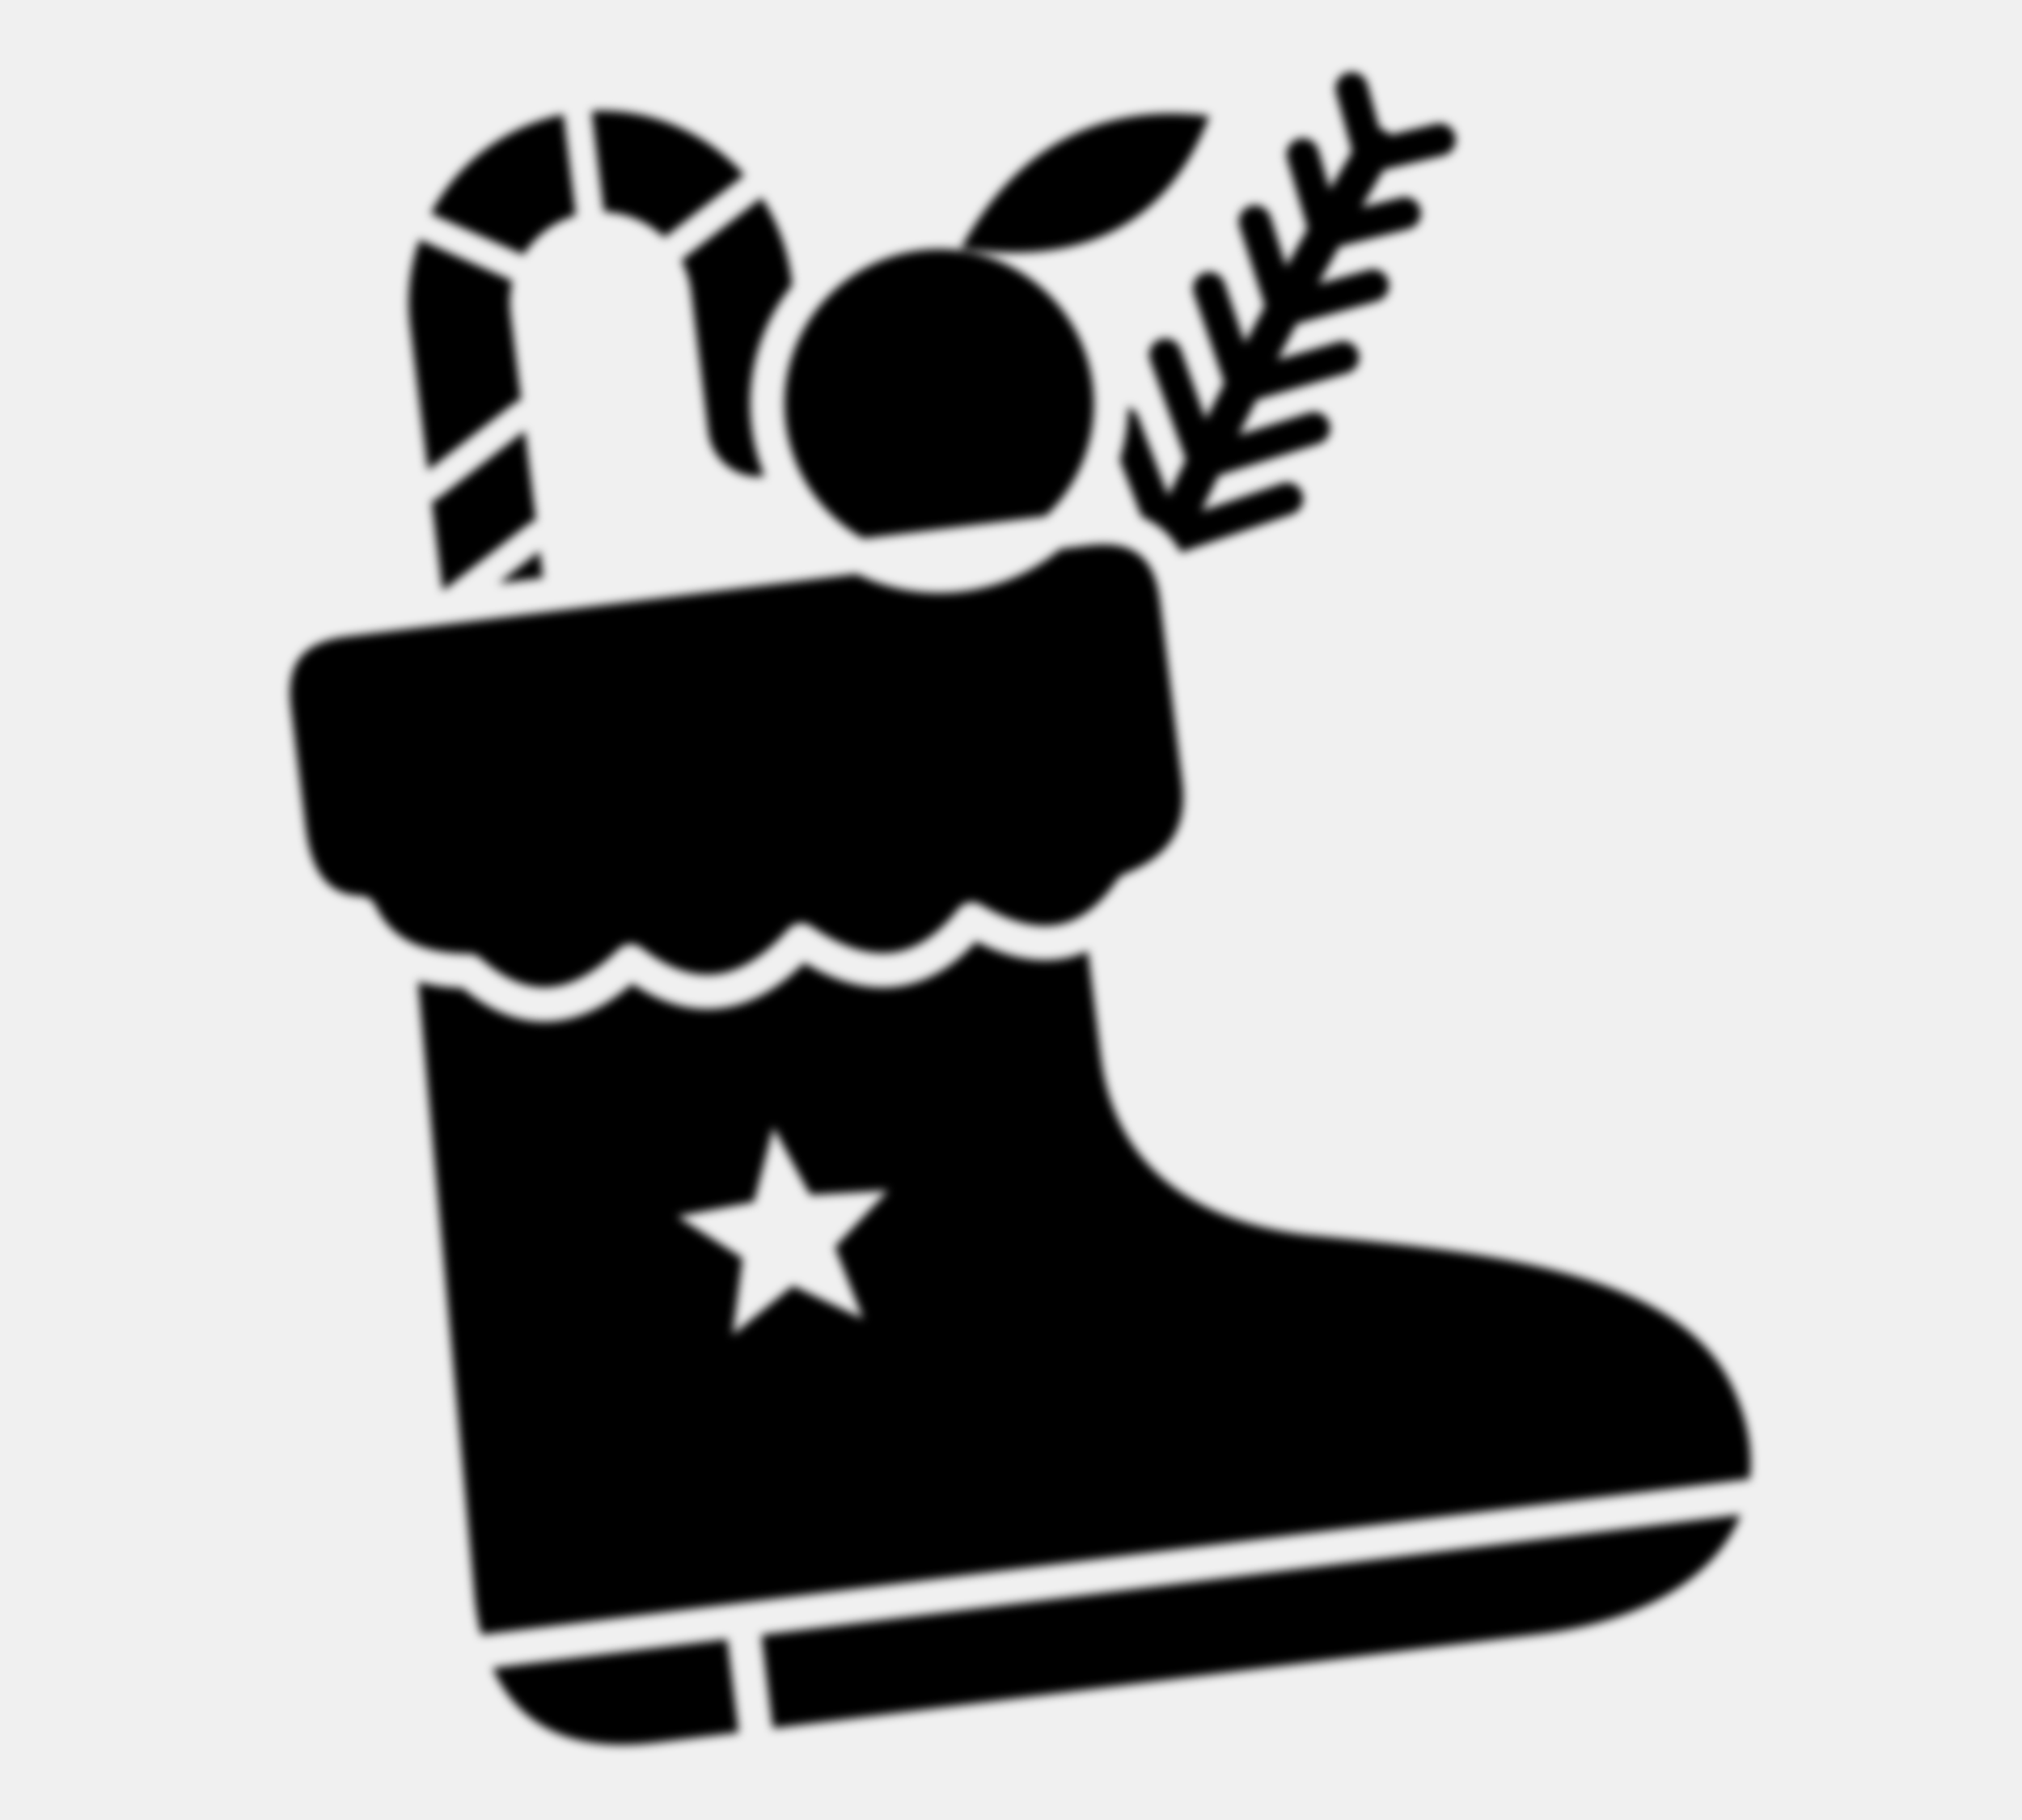
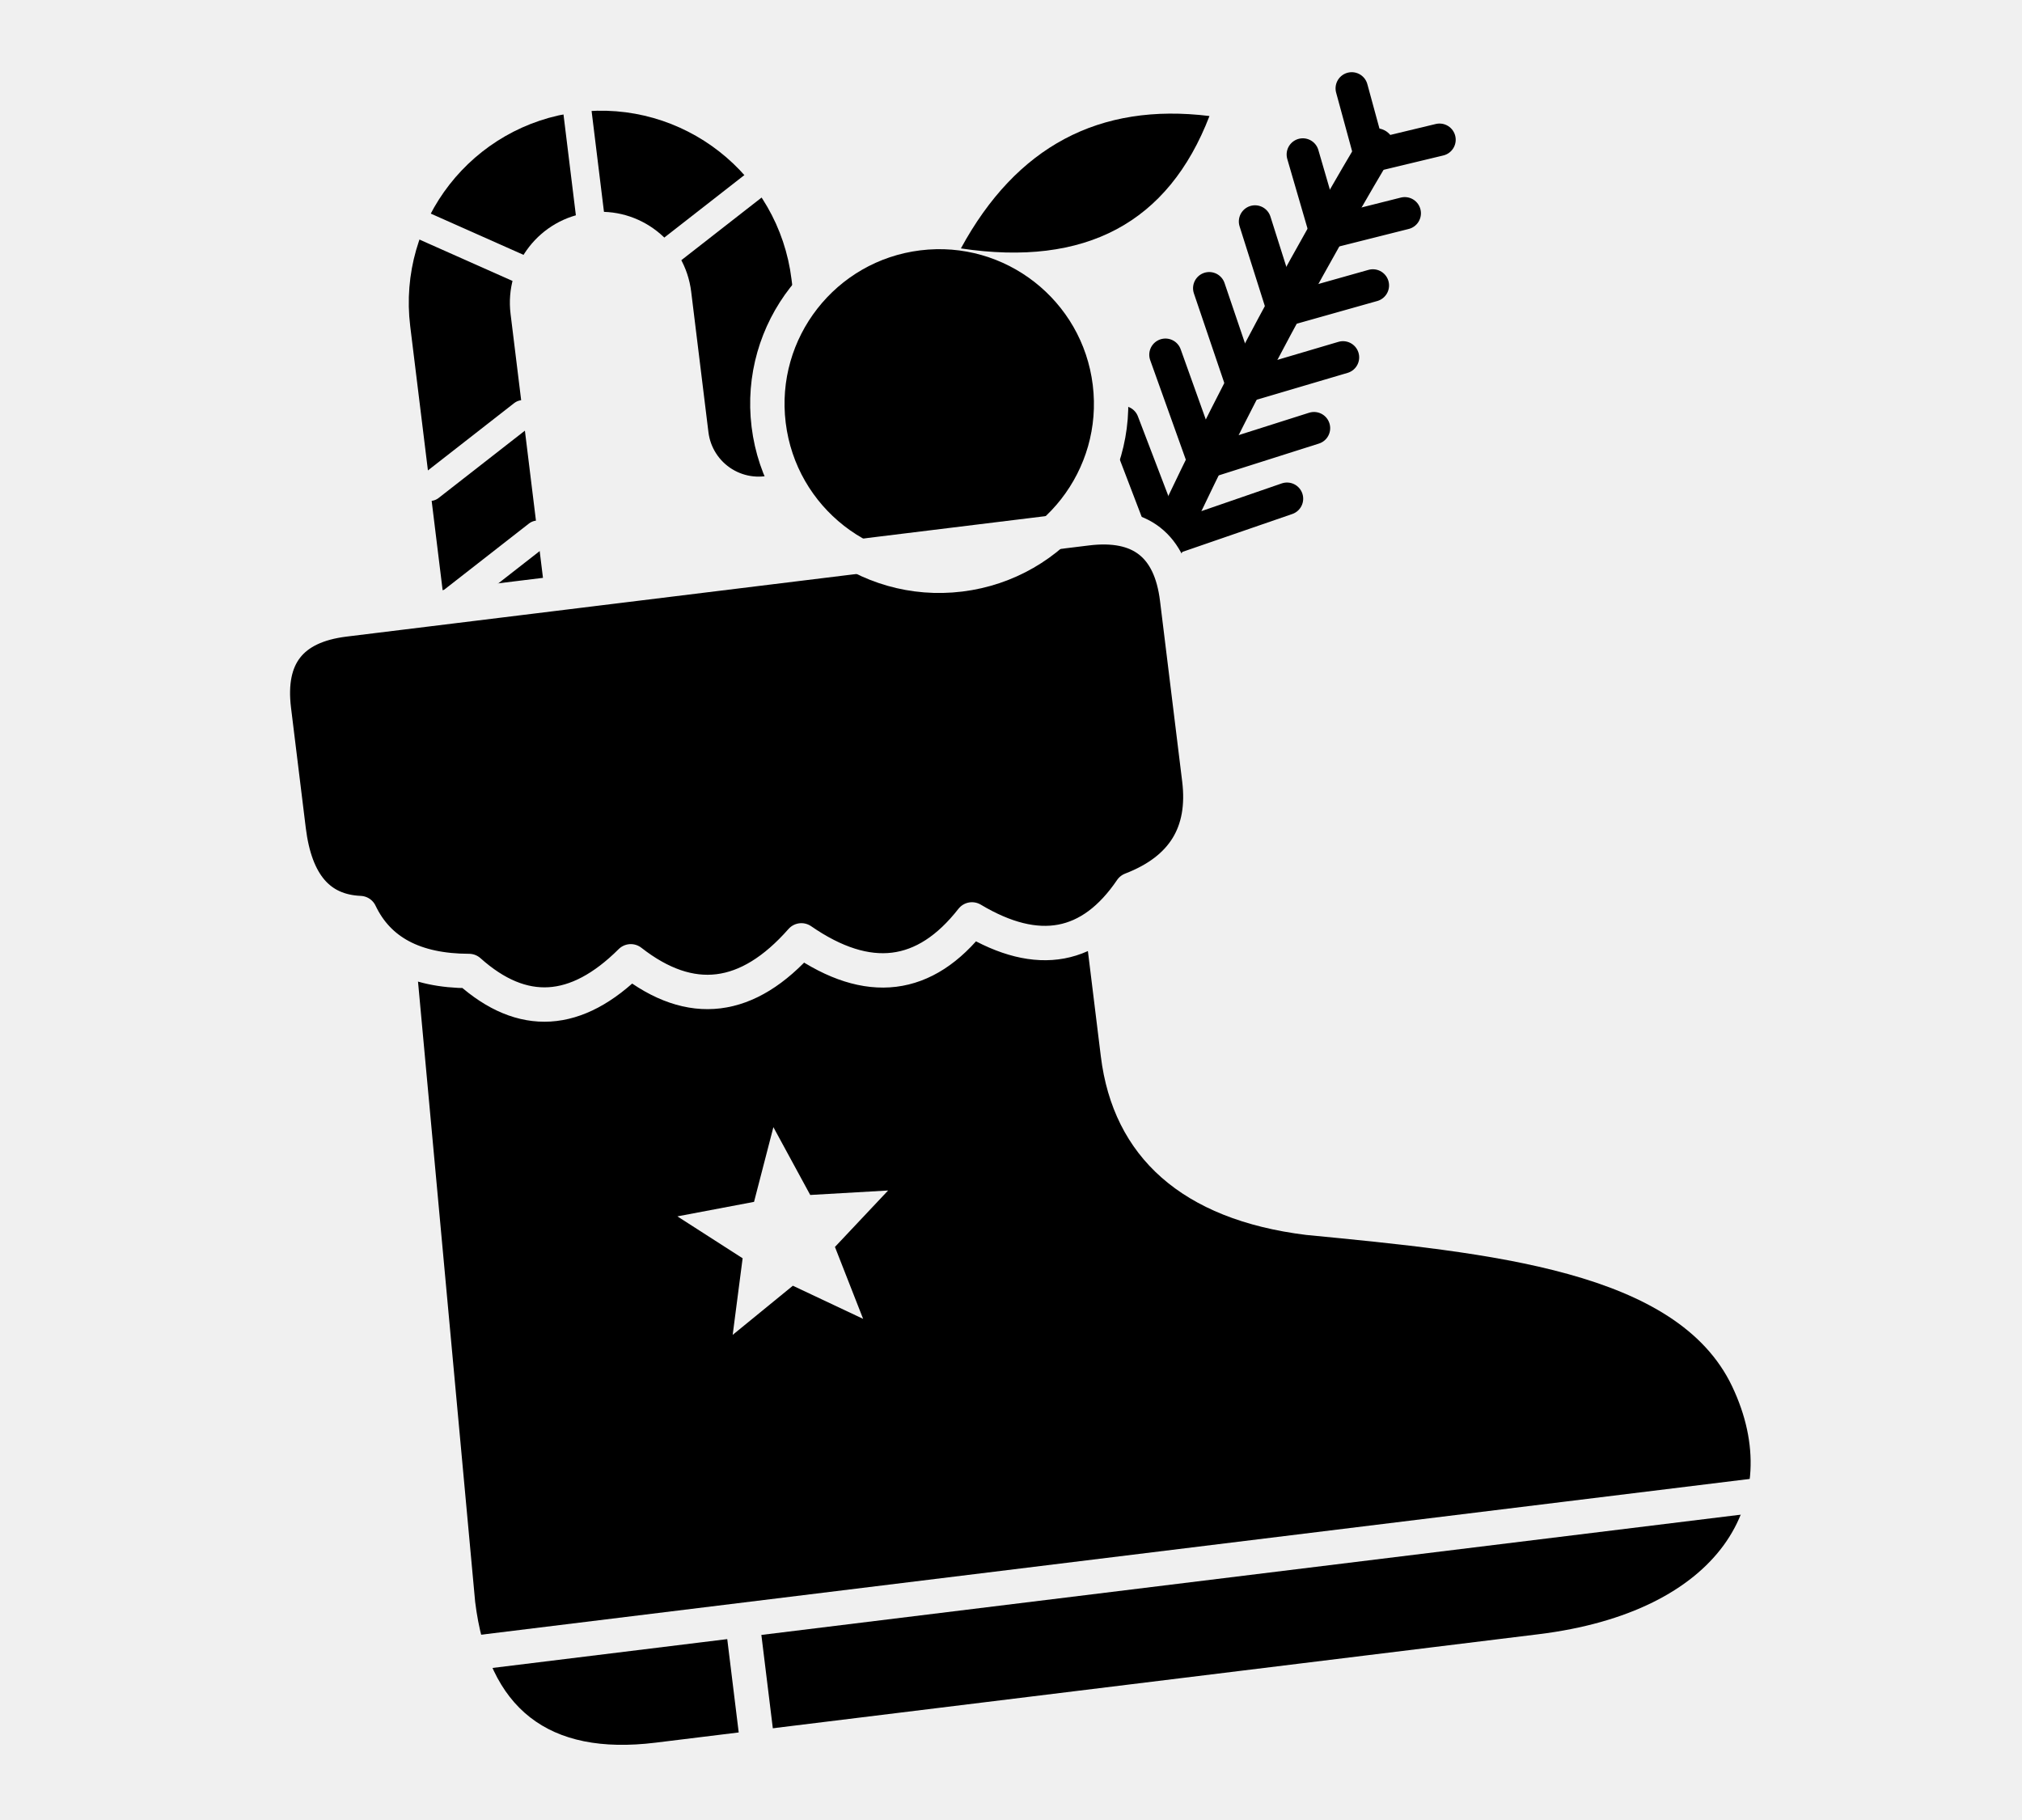
<svg xmlns="http://www.w3.org/2000/svg" viewBox="0 0 200 180">
  <defs>
    <mask id="cut" maskUnits="userSpaceOnUse" x="0" y="0" width="200" height="180">
      <rect width="200" height="180" fill="#fff" />
      <g fill="none" stroke="#000" stroke-width="3.4" stroke-linejoin="round">
        <path d="M55 52H129Q137 52 137 60V78Q137 86 129 88Q122 96 113 89Q105 97 96 89Q87 97 79 89Q70 96 63 88Q55 87 53 81Q47 80 47 72V60Q47 52 55 52Z" />
        <circle cx="116" cy="38" r="17" />
        <path d="M50 155H192M82 155V170" />
      </g>
      <path d="M65 52 75 46M65 40 75 34M77 20 67 14M84 16V4M91 20 101 14" stroke="#000" stroke-width="2.8" stroke-linecap="round" />
      <path d="M91 107L93.8 114.1L101.5 114.6L95.6 119.5L97.5 126.9L91 122.8L84.5 126.9L86.4 119.5L80.5 114.6L88.2 114.1Z" fill="#000" />
    </mask>
-     <filter id="soft" x="-5%" y="-5%" width="110%" height="110%">
-       <feGaussianBlur stdDeviation="0.45" />
-     </filter>
  </defs>
-   <g filter="url(#soft)">
+   <g>
    <g transform="translate(-16 2) rotate(-7 112 96)">
      <g mask="url(#cut)">
        <g fill="none" stroke="#000" stroke-width="3.2" stroke-linecap="round">
          <path d="M132 62Q145 40 162 18" stroke-width="3.6" />
          <path d="M136.8 54.1 133.8 42M136.8 54.1 149 51.5M141.3 47 138.8 35.9M141.3 47 152.5 44.9M146 40 143.9 29.9M146 40 156.2 38.3M150.9 33 149.2 23.9M150.9 33 160 31.6M156 25.9 154.7 17.9M156 25.9 164 24.9M161.3 18.9 160.3 12M161.3 18.9 168.3 18.1" />
        </g>
        <path d="M70 62V24A14 14 0 0 1 98 24V38" fill="none" stroke="#000" stroke-width="10" stroke-linecap="round" />
        <circle cx="116" cy="38" r="17" />
        <path d="M58 84 56 150Q56 166 72 166H160C178 166 186 156 182 144C178 132 160 128 142 124C130 121 124 114 124 104V84Z" />
        <path d="M55 52H129Q137 52 137 60V78Q137 86 129 88Q122 96 113 89Q105 97 96 89Q87 97 79 89Q70 96 63 88Q55 87 53 81Q47 80 47 72V60Q47 52 55 52Z" />
      </g>
      <path d="M120 23Q130 9 146 13Q138 28 120 23Z" />
    </g>
  </g>
</svg>
